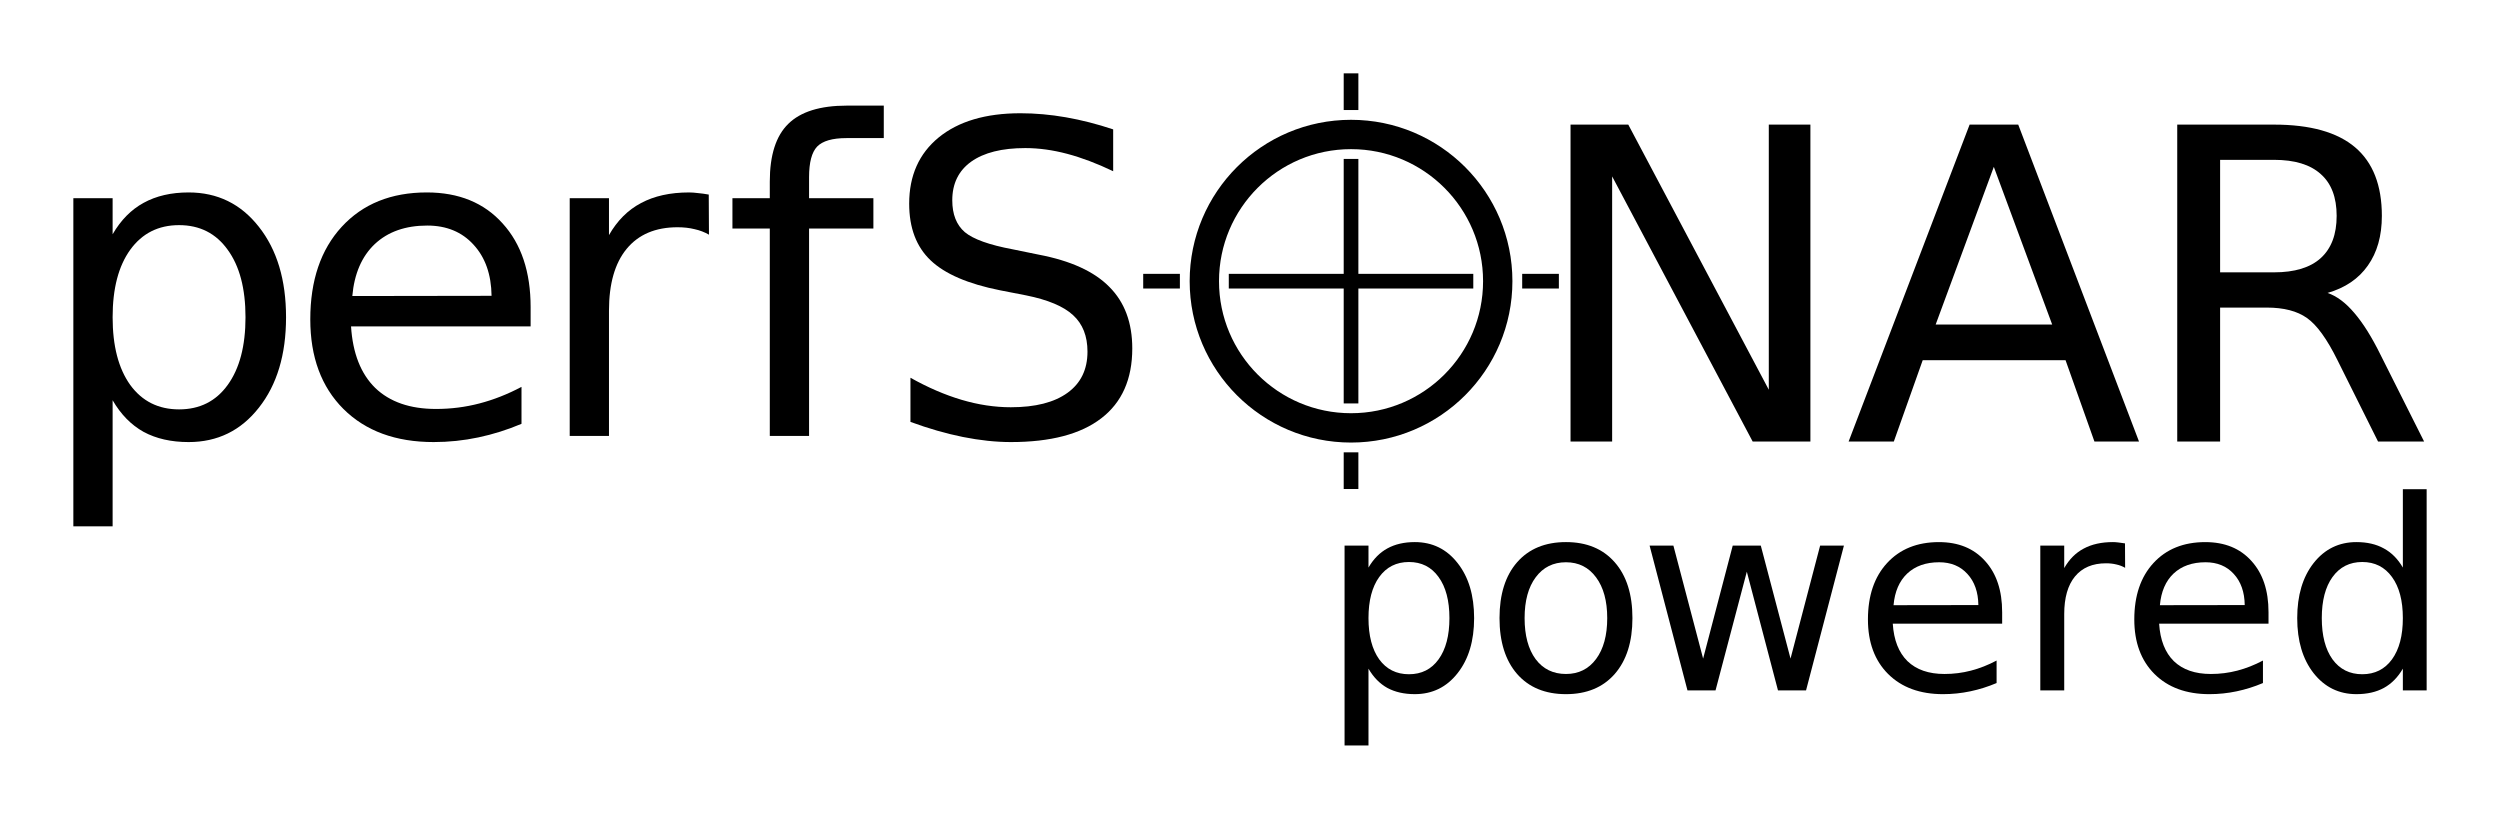
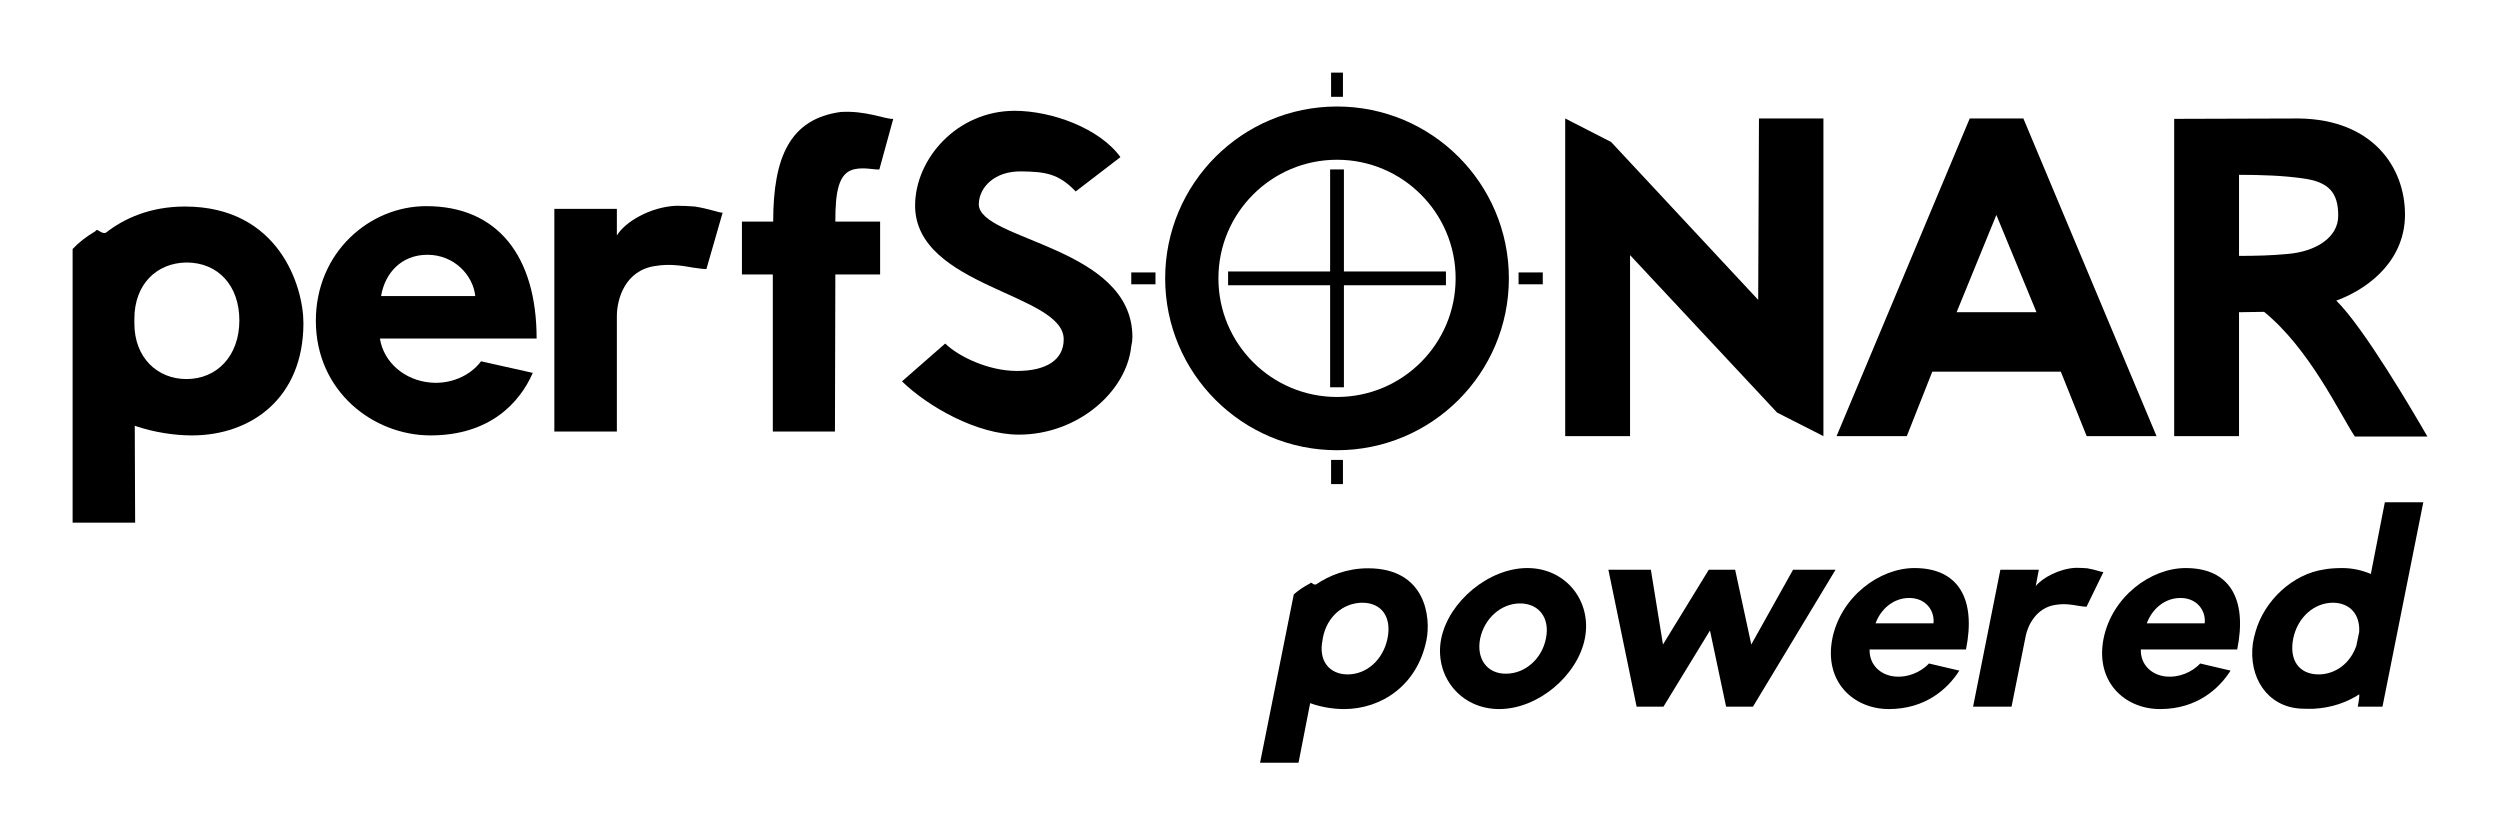
- <svg xmlns="http://www.w3.org/2000/svg" width="511.235mm" height="167.446mm" viewBox="0 0 511.235 167.446" version="1.1" id="svg8">
+ <svg xmlns="http://www.w3.org/2000/svg" width="516.411mm" height="172.549mm" viewBox="0 0 516.411 172.549" version="1.1" id="svg8">
  <defs id="defs2" />
-   <g id="layer1" transform="translate(193.7791,-139.5)" style="display:inline">
-     <circle style="opacity:1;fill:none;fill-opacity:1;fill-rule:nonzero;stroke:#000000;stroke-width:6;stroke-linecap:square;stroke-linejoin:miter;stroke-miterlimit:4;stroke-dasharray:none;stroke-dashoffset:0;stroke-opacity:1" id="path3715" cy="197" cx="82.5" r="30" />
-     <path style="fill:none;fill-rule:evenodd;stroke:#000000;stroke-width:3;stroke-linecap:butt;stroke-linejoin:miter;stroke-miterlimit:4;stroke-dasharray:none;stroke-opacity:1" d="m 107.5,197 h -50" id="path4522" />
-     <path style="fill:none;fill-rule:evenodd;stroke:#000000;stroke-width:3;stroke-linecap:butt;stroke-linejoin:miter;stroke-miterlimit:4;stroke-dasharray:none;stroke-opacity:1" d="M 82.5,222 V 172" id="path4522-6" />
-     <path style="fill:none;fill-rule:evenodd;stroke:#000000;stroke-width:3;stroke-linecap:butt;stroke-linejoin:miter;stroke-miterlimit:4;stroke-dasharray:none;stroke-opacity:1" d="M 82.5,239.5 V 232" id="path4522-6-7" />
-     <path style="fill:none;fill-rule:evenodd;stroke:#000000;stroke-width:3;stroke-linecap:butt;stroke-linejoin:miter;stroke-miterlimit:4;stroke-dasharray:none;stroke-opacity:1" d="m 82.5,162 v -7.5" id="path4522-6-7-3" />
-     <path style="fill:none;fill-rule:evenodd;stroke:#000000;stroke-width:3;stroke-linecap:butt;stroke-linejoin:miter;stroke-miterlimit:4;stroke-dasharray:none;stroke-opacity:1" d="m 40,197 h 7.5" id="path4522-6-7-3-5" />
-     <path style="fill:none;fill-rule:evenodd;stroke:#000000;stroke-width:3;stroke-linecap:butt;stroke-linejoin:miter;stroke-miterlimit:4;stroke-dasharray:none;stroke-opacity:1" d="M 117.5,197 H 125" id="path4522-6-7-3-5-6" />
-     <text xml:space="preserve" style="font-style:normal;font-variant:normal;font-weight:normal;font-stretch:normal;font-size:70.556px;line-height:125%;font-family:sans-serif;-inkscape-font-specification:'sans-serif, Normal';font-variant-ligatures:normal;font-variant-caps:normal;font-variant-numeric:normal;font-feature-settings:normal;text-align:start;letter-spacing:0px;word-spacing:0px;writing-mode:lr-tb;text-anchor:start;fill:#000000;fill-opacity:1;stroke:none;stroke-width:0.265px;stroke-linecap:butt;stroke-linejoin:miter;stroke-opacity:1" x="310" y="219.5" id="text4725">
-       <tspan id="tspan4723" x="310" y="281.925" style="stroke-width:0.265px" />
+   <g id="layer1" transform="translate(193.6808,-139.5)" style="display:inline">
+     <circle style="opacity:1;fill:none;fill-opacity:1;fill-rule:nonzero;stroke:#000000;stroke-width:11;stroke-linecap:square;stroke-linejoin:miter;stroke-miterlimit:4;stroke-dasharray:none;stroke-dashoffset:0;stroke-opacity:1" id="path3715" cy="197" cx="82.5" r="30" />
+     <path style="fill:none;fill-rule:evenodd;stroke:#000000;stroke-width:2.846;stroke-linecap:butt;stroke-linejoin:miter;stroke-miterlimit:4;stroke-dasharray:none;stroke-opacity:1" d="m 105,197 -45,0" id="path4522" />
+     <path style="fill:none;fill-rule:evenodd;stroke:#000000;stroke-width:2.846;stroke-linecap:butt;stroke-linejoin:miter;stroke-miterlimit:4;stroke-dasharray:none;stroke-opacity:1" d="m 82.5,219.5 0,-45" id="path4522-6" />
+     <path style="fill:none;fill-rule:evenodd;stroke:#000000;stroke-width:2.449;stroke-linecap:butt;stroke-linejoin:miter;stroke-miterlimit:4;stroke-dasharray:none;stroke-opacity:1" d="m 82.5,239.5 0,-5" id="path4522-6-7" />
+     <path style="fill:none;fill-rule:evenodd;stroke:#000000;stroke-width:2.449;stroke-linecap:butt;stroke-linejoin:miter;stroke-miterlimit:4;stroke-dasharray:none;stroke-opacity:1" d="M 82.5,159.5 82.5,154.5" id="path4522-6-7-3" />
+     <path style="fill:none;fill-rule:evenodd;stroke:#000000;stroke-width:2.449;stroke-linecap:butt;stroke-linejoin:miter;stroke-miterlimit:4;stroke-dasharray:none;stroke-opacity:1" d="m 40,197 5,0" id="path4522-6-7-3-5" />
+     <path style="fill:none;fill-rule:evenodd;stroke:#000000;stroke-width:2.449;stroke-linecap:butt;stroke-linejoin:miter;stroke-miterlimit:4;stroke-dasharray:none;stroke-opacity:1" d="M 120,197 125,197" id="path4522-6-7-3-5-6" />
+     <text xml:space="preserve" style="font-style:normal;font-variant:normal;font-weight:normal;font-stretch:normal;font-size:70.556px;line-height:125%;font-family:sans-serif;-inkscape-font-specification:'sans-serif, Normal';text-align:start;letter-spacing:0px;word-spacing:0px;writing-mode:lr-tb;text-anchor:start;fill:#000000;fill-opacity:1;stroke:none;stroke-width:0.265px;stroke-linecap:butt;stroke-linejoin:miter;stroke-opacity:1" x="310" y="219.5" id="text4725">
+       <tspan id="tspan4723" x="310" y="219.5" style="stroke-width:0.265px" />
    </text>
  </g>
-   <g id="layer3" style="display:inline">
-     <g aria-label="NAR" transform="translate(193.7791,-139.5)" style="font-style:normal;font-variant:normal;font-weight:normal;font-stretch:normal;font-size:88.9px;line-height:125%;font-family:sans-serif;-inkscape-font-specification:'sans-serif, Normal';font-variant-ligatures:normal;font-variant-caps:normal;font-variant-numeric:normal;font-feature-settings:normal;text-align:start;letter-spacing:0px;word-spacing:0px;writing-mode:lr-tb;text-anchor:start;display:inline;fill:#000000;fill-opacity:1;stroke:none;stroke-width:0.265px;stroke-linecap:butt;stroke-linejoin:miter;stroke-opacity:1" id="text4651">
-       <path d="m 127.386,164.981 h 11.807 l 28.736,54.217 v -54.217 h 8.508 v 64.808 h -11.807 l -28.736,-54.217 v 54.217 h -8.508 z" style="font-style:normal;font-variant:normal;font-weight:normal;font-stretch:normal;font-size:88.9px;font-family:'DejaVu Sans';-inkscape-font-specification:'DejaVu Sans, Normal';font-variant-ligatures:normal;font-variant-caps:normal;font-variant-numeric:normal;font-feature-settings:normal;text-align:start;writing-mode:lr-tb;text-anchor:start;stroke-width:0.265px" id="path851" />
-       <path d="m 213.945,173.619 -11.894,32.252 h 23.831 z m -4.949,-8.638 h 9.94 l 24.699,64.808 h -9.116 l -5.904,-16.625 h -29.214 l -5.904,16.625 h -9.246 z" style="font-style:normal;font-variant:normal;font-weight:normal;font-stretch:normal;font-size:88.9px;font-family:'DejaVu Sans';-inkscape-font-specification:'DejaVu Sans, Normal';font-variant-ligatures:normal;font-variant-caps:normal;font-variant-numeric:normal;font-feature-settings:normal;text-align:start;writing-mode:lr-tb;text-anchor:start;stroke-width:0.265px" id="path853" />
-       <path d="m 282.185,199.403 q 2.822,0.955 5.469,4.08 2.691,3.125 5.383,8.595 l 8.899,17.711 h -9.42 l -8.291,-16.625 q -3.212,-6.511 -6.251,-8.638 -2.995,-2.127 -8.204,-2.127 h -9.55 v 27.391 h -8.768 v -64.808 h 19.794 q 11.113,0 16.582,4.645 5.469,4.645 5.469,14.021 0,6.121 -2.865,10.158 -2.822,4.037 -8.248,5.6 z m -21.965,-27.217 v 23.006 h 11.026 q 6.338,0 9.55,-2.908 3.256,-2.952 3.256,-8.638 0,-5.686 -3.256,-8.551 -3.212,-2.908 -9.55,-2.908 z" style="font-style:normal;font-variant:normal;font-weight:normal;font-stretch:normal;font-size:88.9px;font-family:'DejaVu Sans';-inkscape-font-specification:'DejaVu Sans, Normal';font-variant-ligatures:normal;font-variant-caps:normal;font-variant-numeric:normal;font-feature-settings:normal;text-align:start;writing-mode:lr-tb;text-anchor:start;stroke-width:0.265px" id="path855" />
+   <g id="layer3" style="display:inline" transform="translate(5.960504,-8.0654894e-7)">
+     <g transform="translate(187.7203,-139.5)" style="font-style:normal;font-variant:normal;font-weight:normal;font-stretch:normal;font-size:79.729px;line-height:125%;font-family:'Rabbid Highway Sign II';-inkscape-font-specification:'Rabbid Highway Sign II, Normal';text-align:end;letter-spacing:0px;word-spacing:0px;writing-mode:lr-tb;text-anchor:end;display:inline;fill:#000000;fill-opacity:1;stroke:none;stroke-width:0.265px;stroke-linecap:butt;stroke-linejoin:miter;stroke-opacity:1" id="text4651-0">
+       <path d="m -165.924,206.319 0,-0.957 c 0,-7.176 4.624,-11.561 10.763,-11.64 6.538,0 10.923,4.784 10.923,11.959 0,7.335 -4.624,12.119 -10.923,12.119 -5.98,0 -10.763,-4.385 -10.763,-11.481 z m 10.444,-24.158 c -7.176,0 -12.597,2.472 -16.344,5.422 -1.116,0.319 -1.674,-1.116 -2.153,-0.319 -1.913,1.116 -3.508,2.392 -4.704,3.668 l 0,56.528 12.916,0 -0.08,-20.012 c 3.907,1.355 8.212,1.993 11.8,1.993 12.278,0 23.042,-7.734 23.042,-23.201 0,-7.495 -5.023,-24.078 -24.477,-24.078 z" style="font-style:normal;font-variant:normal;font-weight:normal;font-stretch:normal;font-size:79.729px;line-height:125%;font-family:'Rabbid Highway Sign II';-inkscape-font-specification:'Rabbid Highway Sign II, Normal';text-align:end;writing-mode:lr-tb;text-anchor:end" id="path3446" />
+       <path d="m -114.965,200.658 c 0.797,-4.784 4.226,-8.531 9.567,-8.531 5.661,0 9.488,4.385 9.886,8.531 l -19.454,0 z m 20.65,13.474 c -2.312,3.109 -6.458,4.784 -10.524,4.385 -5.182,-0.478 -9.567,-4.066 -10.365,-9.089 l 32.37,0 c 0,-16.903 -7.973,-27.347 -22.802,-27.347 -11.72,0 -22.802,9.567 -22.802,23.679 0,14.59 11.88,23.679 23.679,23.679 12.358,0 18.497,-6.857 21.128,-12.916 l -10.684,-2.392 z" style="font-style:normal;font-variant:normal;font-weight:normal;font-stretch:normal;font-size:79.729px;line-height:125%;font-family:'Rabbid Highway Sign II';-inkscape-font-specification:'Rabbid Highway Sign II, Normal';text-align:end;writing-mode:lr-tb;text-anchor:end" id="path3448" />
+       <path d="m -66.259,182.639 -12.916,0 0,46.004 12.916,0 0,-23.839 c 0,-3.508 1.674,-9.488 7.973,-10.365 2.87,-0.478 5.422,-0.08 7.654,0.319 1.116,0.159 2.073,0.319 2.87,0.319 l 3.349,-11.64 c -0.797,0 -2.711,-0.797 -5.74,-1.276 -1.116,-0.08 -2.392,-0.159 -3.827,-0.159 -5.422,0.239 -10.604,3.349 -12.278,6.139 l 0,-5.501 z" style="font-style:normal;font-variant:normal;font-weight:normal;font-stretch:normal;font-size:79.729px;line-height:125%;font-family:'Rabbid Highway Sign II';-inkscape-font-specification:'Rabbid Highway Sign II, Normal';text-align:end;writing-mode:lr-tb;text-anchor:end" id="path3450" />
+       <path d="m -33.965,185.27 -6.458,0 0,10.923 6.378,0 0,32.45 12.836,0 0.08,-32.45 9.249,0 0,-10.923 -9.249,0 c 0,-5.9 0.558,-10.205 4.066,-10.843 1.993,-0.399 3.986,0.159 5.023,0.08 l 2.87,-10.444 c -1.674,0.08 -5.581,-1.754 -10.843,-1.435 -10.444,1.435 -13.953,9.249 -13.953,22.643 z" style="font-style:normal;font-variant:normal;font-weight:normal;font-stretch:normal;font-size:79.729px;line-height:125%;font-family:'Rabbid Highway Sign II';-inkscape-font-specification:'Rabbid Highway Sign II, Normal';text-align:end;writing-mode:lr-tb;text-anchor:end" id="path3452" />
+       <path d="m 28.513,179.051 9.249,-7.096 c -4.385,-6.059 -14.351,-9.567 -21.846,-9.567 -11.88,0 -20.57,9.886 -20.57,19.613 0.08,16.823 30.696,18.098 30.696,27.586 0,4.305 -3.668,6.538 -9.647,6.538 -5.9,0 -12.039,-2.95 -14.83,-5.661 l -8.93,7.813 c 5.342,5.182 15.467,11.003 24.158,11.003 12.119,0 22.244,-8.85 23.201,-18.258 0.159,-0.638 0.239,-1.276 0.239,-1.913 0,-18.736 -31.732,-19.932 -31.732,-27.427 0.08,-3.588 3.349,-6.857 8.77,-6.777 4.704,0.08 7.654,0.319 11.242,4.146 z" style="font-style:normal;font-variant:normal;font-weight:normal;font-stretch:normal;font-size:79.729px;line-height:125%;font-family:'Rabbid Highway Sign II';-inkscape-font-specification:'Rabbid Highway Sign II, Normal';text-align:end;writing-mode:lr-tb;text-anchor:end" id="path3454" />
    </g>
-     <g aria-label="perfS" transform="translate(193.7791,-139.5)" style="font-style:normal;font-variant:normal;font-weight:normal;font-stretch:normal;font-size:88.9px;line-height:125%;font-family:'DejaVu Sans';-inkscape-font-specification:'DejaVu Sans, Normal';font-variant-ligatures:normal;font-variant-caps:normal;font-variant-numeric:normal;font-feature-settings:normal;text-align:end;letter-spacing:0px;word-spacing:0px;writing-mode:lr-tb;text-anchor:end;display:inline;fill:#000000;fill-opacity:1;stroke:none;stroke-width:0.265px;stroke-linecap:butt;stroke-linejoin:miter;stroke-opacity:1" id="text4651-0">
-       <path d="m -170.749,221.35 v 25.784 h -8.031 v -67.109 h 8.031 v 7.379 q 2.518,-4.341 6.338,-6.424 3.863,-2.127 9.203,-2.127 8.855,0 14.368,7.032 5.556,7.032 5.556,18.492 0,11.46 -5.556,18.492 -5.513,7.032 -14.368,7.032 -5.339,0 -9.203,-2.084 -3.82,-2.127 -6.338,-6.468 z m 27.174,-16.973 q 0,-8.812 -3.646,-13.804 -3.603,-5.035 -9.94,-5.035 -6.338,0 -9.984,5.035 -3.603,4.992 -3.603,13.804 0,8.812 3.603,13.847 3.646,4.992 9.984,4.992 6.338,0 9.94,-4.992 3.646,-5.035 3.646,-13.847 z" id="path840" />
-       <path d="m -85.27,202.337 v 3.907 H -121.994 q 0.521,8.248 4.949,12.588 4.471,4.297 12.415,4.297 4.601,0 8.899,-1.129 4.341,-1.129 8.595,-3.386 v 7.553 q -4.297,1.823 -8.812,2.778 -4.514,0.955 -9.159,0.955 -11.633,0 -18.448,-6.772 -6.772,-6.772 -6.772,-18.318 0,-11.937 6.424,-18.926 6.468,-7.032 17.407,-7.032 9.81,0 15.497,6.338 5.73,6.294 5.73,17.146 z m -7.987,-2.344 q -0.087,-6.555 -3.69,-10.461 -3.559,-3.907 -9.463,-3.907 -6.685,0 -10.722,3.777 -3.994,3.777 -4.601,10.635 z" id="path842" />
-       <path d="m -48.8,187.492 q -1.346,-0.781 -2.952,-1.129 -1.563,-0.391 -3.473,-0.391 -6.772,0 -10.418,4.428 -3.603,4.384 -3.603,12.632 v 25.611 h -8.031 v -48.617 h 8.031 v 7.553 q 2.518,-4.428 6.555,-6.555 4.037,-2.17 9.81,-2.17 0.825,0 1.823,0.13 0.998,0.087 2.214,0.304 z" id="path844" />
-       <path d="m -13.05,161.099 v 6.641 h -7.64 q -4.297,0 -5.99,1.736 -1.65,1.736 -1.65,6.251 v 4.297 h 13.153 v 6.207 h -13.153 v 42.41 h -8.031 v -42.41 h -7.64 v -6.207 h 7.64 v -3.386 q 0,-8.117 3.777,-11.807 3.777,-3.733 11.981,-3.733 z" id="path846" />
-       <path d="m 33.858,165.961 v 8.551 q -4.992,-2.387 -9.42,-3.559 -4.428,-1.172 -8.551,-1.172 -7.162,0 -11.069,2.778 -3.863,2.778 -3.863,7.9 0,4.297 2.561,6.511 2.604,2.17 9.81,3.516 l 5.296,1.085 q 9.81,1.867 14.455,6.598 4.688,4.688 4.688,12.588 0,9.42 -6.338,14.281 -6.294,4.862 -18.492,4.862 -4.601,0 -9.81,-1.042 -5.166,-1.042 -10.722,-3.082 v -9.029 q 5.339,2.995 10.461,4.514 5.122,1.519 10.071,1.519 7.51,0 11.59,-2.952 4.08,-2.952 4.08,-8.421 0,-4.775 -2.952,-7.466 -2.908,-2.691 -9.593,-4.037 l -5.339,-1.042 q -9.81,-1.953 -14.194,-6.121 -4.384,-4.167 -4.384,-11.59 0,-8.595 6.034,-13.543 6.077,-4.949 16.712,-4.949 4.558,0 9.289,0.825 4.731,0.825 9.68,2.474 z" id="path848" />
+     <g style="font-style:normal;font-variant:normal;font-weight:normal;font-stretch:normal;font-size:88.9px;line-height:125%;font-family:sans-serif;-inkscape-font-specification:'sans-serif, Normal';text-align:start;letter-spacing:0px;word-spacing:0px;writing-mode:lr-tb;text-anchor:start;display:inline;fill:#000000;fill-opacity:1;stroke:none;stroke-width:0.265px;stroke-linecap:butt;stroke-linejoin:miter;stroke-opacity:1" id="text4651">
+       <path d="m 317.356,90.089 13.394,0 0,-37.392 30.376,32.529 9.567,4.863 0,-65.616 -13.315,0 -0.159,37.472 -30.376,-32.609 -9.488,-4.863 0,65.616 z" style="font-style:normal;font-variant:normal;font-weight:normal;font-stretch:normal;font-size:79.728px;font-family:'Rabbid Highway Sign II';-inkscape-font-specification:'Rabbid Highway Sign II, Normal';text-align:start;writing-mode:lr-tb;text-anchor:start;stroke-width:0.265px" id="path3439" />
+       <path d="m 411.997,24.473 -11.082,0 -27.506,65.616 14.51,0 5.262,-13.315 26.549,0 5.342,13.315 14.431,0 -27.506,-65.616 z m 2.711,40.023 -16.504,0 8.212,-20.091 8.292,20.091 z" style="font-style:normal;font-variant:normal;font-weight:normal;font-stretch:normal;font-size:79.728px;font-family:'Rabbid Highway Sign II';-inkscape-font-specification:'Rabbid Highway Sign II, Normal';text-align:start;writing-mode:lr-tb;text-anchor:start;stroke-width:0.265px" id="path3441" />
+       <path d="m 443.149,24.553 0,65.536 13.394,0 0,-25.593 c 1.515,0 3.349,-0.08 5.182,-0.08 9.408,7.654 15.627,21.048 18.736,25.752 l 14.989,0 c -3.03,-5.262 -13.235,-22.643 -18.816,-28.064 7.494,-2.79 14.192,-8.85 14.192,-17.779 0,-9.727 -6.617,-19.613 -21.845,-19.852 l -25.832,0.08 z m 13.394,28.303 0,-16.743 c 4.624,0 9.089,0.159 13.075,0.718 5.501,0.718 7.415,2.95 7.415,7.734 0,4.544 -4.704,7.415 -10.444,7.893 -3.269,0.319 -6.697,0.399 -10.046,0.399 z" style="font-style:normal;font-variant:normal;font-weight:normal;font-stretch:normal;font-size:79.728px;font-family:'Rabbid Highway Sign II';-inkscape-font-specification:'Rabbid Highway Sign II, Normal';text-align:start;writing-mode:lr-tb;text-anchor:start;stroke-width:0.265px" id="path3443" />
    </g>
  </g>
-   <g id="layer2" style="display:inline" transform="translate(8.931085,14.99999)">
-     <g aria-label="powered" style="font-style:normal;font-variant:normal;font-weight:normal;font-stretch:normal;font-size:70.556px;line-height:125%;font-family:sans-serif;-inkscape-font-specification:'sans-serif, Normal';font-variant-ligatures:normal;font-variant-caps:normal;font-variant-numeric:normal;font-feature-settings:normal;text-align:start;letter-spacing:0px;word-spacing:0px;writing-mode:lr-tb;text-anchor:start;fill:#000000;fill-opacity:1;stroke:none;stroke-width:0.265px;stroke-linecap:butt;stroke-linejoin:miter;stroke-opacity:1" id="text4651-0-4">
-       <path d="m 270.916,121.74 v 15.706 h -4.892 V 96.568 h 4.892 v 4.495 q 1.534,-2.644 3.86,-3.913 2.353,-1.296 5.606,-1.296 5.394,0 8.752,4.283 3.384,4.283 3.384,11.264 0,6.98 -3.384,11.264 -3.358,4.283 -8.752,4.283 -3.252,0 -5.606,-1.269 -2.327,-1.296 -3.86,-3.94 z m 16.552,-10.338 q 0,-5.368 -2.221,-8.408 -2.195,-3.067 -6.055,-3.067 -3.86,0 -6.081,3.067 -2.195,3.041 -2.195,8.408 0,5.368 2.195,8.435 2.221,3.041 6.081,3.041 3.86,0 6.055,-3.041 2.221,-3.067 2.221,-8.435 z" style="font-style:normal;font-variant:normal;font-weight:normal;font-stretch:normal;font-size:54.151px;font-family:'DejaVu Sans';-inkscape-font-specification:'DejaVu Sans, Normal';font-variant-ligatures:normal;font-variant-caps:normal;font-variant-numeric:normal;font-feature-settings:normal;text-align:start;writing-mode:lr-tb;text-anchor:start;stroke-width:0.265px" id="path858" />
-       <path d="m 311.302,99.979 q -3.913,0 -6.187,3.067 -2.274,3.041 -2.274,8.355 0,5.315 2.247,8.382 2.274,3.041 6.214,3.041 3.887,0 6.161,-3.067 2.274,-3.067 2.274,-8.355 0,-5.262 -2.274,-8.329 -2.274,-3.094 -6.161,-3.094 z m 0,-4.125 q 6.346,0 9.968,4.125 3.622,4.125 3.622,11.423 0,7.271 -3.622,11.423 -3.622,4.125 -9.968,4.125 -6.372,0 -9.995,-4.125 -3.596,-4.151 -3.596,-11.423 0,-7.298 3.596,-11.423 3.622,-4.125 9.995,-4.125 z" style="font-style:normal;font-variant:normal;font-weight:normal;font-stretch:normal;font-size:54.151px;font-family:'DejaVu Sans';-inkscape-font-specification:'DejaVu Sans, Normal';font-variant-ligatures:normal;font-variant-caps:normal;font-variant-numeric:normal;font-feature-settings:normal;text-align:start;writing-mode:lr-tb;text-anchor:start;stroke-width:0.265px" id="path860" />
-       <path d="m 328.401,96.568 h 4.865 l 6.081,23.11 6.055,-23.11 h 5.738 l 6.081,23.11 6.055,-23.11 h 4.865 l -7.747,29.614 h -5.738 l -6.372,-24.273 -6.399,24.273 h -5.738 z" style="font-style:normal;font-variant:normal;font-weight:normal;font-stretch:normal;font-size:54.151px;font-family:'DejaVu Sans';-inkscape-font-specification:'DejaVu Sans, Normal';font-variant-ligatures:normal;font-variant-caps:normal;font-variant-numeric:normal;font-feature-settings:normal;text-align:start;writing-mode:lr-tb;text-anchor:start;stroke-width:0.265px" id="path862" />
-       <path d="m 400.498,110.159 v 2.38 h -22.369 q 0.317,5.024 3.014,7.668 2.723,2.618 7.562,2.618 2.803,0 5.42,-0.687 2.644,-0.687 5.235,-2.062 v 4.601 q -2.618,1.111 -5.368,1.692 -2.75,0.582 -5.579,0.582 -7.086,0 -11.237,-4.125 -4.125,-4.125 -4.125,-11.158 0,-7.271 3.913,-11.528 3.94,-4.283 10.603,-4.283 5.976,0 9.439,3.86 3.49,3.834 3.49,10.444 z m -4.865,-1.428 q -0.053,-3.993 -2.248,-6.372 -2.168,-2.38 -5.764,-2.38 -4.072,0 -6.531,2.3 -2.433,2.3 -2.803,6.478 z" style="font-style:normal;font-variant:normal;font-weight:normal;font-stretch:normal;font-size:54.151px;font-family:'DejaVu Sans';-inkscape-font-specification:'DejaVu Sans, Normal';font-variant-ligatures:normal;font-variant-caps:normal;font-variant-numeric:normal;font-feature-settings:normal;text-align:start;writing-mode:lr-tb;text-anchor:start;stroke-width:0.265px" id="path864" />
-       <path d="m 425.644,101.116 q -0.82,-0.476 -1.798,-0.687 -0.952,-0.238 -2.115,-0.238 -4.125,0 -6.346,2.697 -2.195,2.671 -2.195,7.694 v 15.6 h -4.892 V 96.568 h 4.892 v 4.601 q 1.534,-2.697 3.993,-3.993 2.459,-1.322 5.976,-1.322 0.502,0 1.111,0.079 0.608,0.053 1.348,0.185 z" style="font-style:normal;font-variant:normal;font-weight:normal;font-stretch:normal;font-size:54.151px;font-family:'DejaVu Sans';-inkscape-font-specification:'DejaVu Sans, Normal';font-variant-ligatures:normal;font-variant-caps:normal;font-variant-numeric:normal;font-feature-settings:normal;text-align:start;writing-mode:lr-tb;text-anchor:start;stroke-width:0.265px" id="path866" />
-       <path d="m 454.967,110.159 v 2.38 h -22.369 q 0.317,5.024 3.014,7.668 2.723,2.618 7.562,2.618 2.803,0 5.42,-0.687 2.644,-0.687 5.235,-2.062 v 4.601 q -2.618,1.111 -5.368,1.692 -2.75,0.582 -5.579,0.582 -7.086,0 -11.237,-4.125 -4.125,-4.125 -4.125,-11.158 0,-7.271 3.913,-11.528 3.94,-4.283 10.603,-4.283 5.976,0 9.439,3.86 3.49,3.834 3.49,10.444 z m -4.865,-1.428 q -0.053,-3.993 -2.248,-6.372 -2.168,-2.38 -5.764,-2.38 -4.072,0 -6.531,2.3 -2.433,2.3 -2.803,6.478 z" style="font-style:normal;font-variant:normal;font-weight:normal;font-stretch:normal;font-size:54.151px;font-family:'DejaVu Sans';-inkscape-font-specification:'DejaVu Sans, Normal';font-variant-ligatures:normal;font-variant-caps:normal;font-variant-numeric:normal;font-feature-settings:normal;text-align:start;writing-mode:lr-tb;text-anchor:start;stroke-width:0.265px" id="path868" />
-       <path d="M 482.439,101.063 V 85.04 h 4.865 v 41.142 h -4.865 v -4.442 q -1.534,2.644 -3.887,3.94 -2.327,1.269 -5.606,1.269 -5.368,0 -8.752,-4.283 -3.358,-4.283 -3.358,-11.264 0,-6.98 3.358,-11.264 3.384,-4.283 8.752,-4.283 3.279,0 5.606,1.296 2.353,1.269 3.887,3.913 z m -16.579,10.338 q 0,5.368 2.195,8.435 2.221,3.041 6.081,3.041 3.86,0 6.081,-3.041 2.221,-3.067 2.221,-8.435 0,-5.368 -2.221,-8.408 -2.221,-3.067 -6.081,-3.067 -3.86,0 -6.081,3.067 -2.195,3.041 -2.195,8.408 z" style="font-style:normal;font-variant:normal;font-weight:normal;font-stretch:normal;font-size:54.151px;font-family:'DejaVu Sans';-inkscape-font-specification:'DejaVu Sans, Normal';font-variant-ligatures:normal;font-variant-caps:normal;font-variant-numeric:normal;font-feature-settings:normal;text-align:start;writing-mode:lr-tb;text-anchor:start;stroke-width:0.265px" id="path870" />
+   <g id="layer2" style="display:inline" transform="translate(8.832844,14.99999)">
+     <g style="font-style:normal;font-variant:normal;font-weight:normal;font-stretch:normal;font-size:69.144px;line-height:125%;font-family:sans-serif;-inkscape-font-specification:'sans-serif, Normal';text-align:start;letter-spacing:0px;word-spacing:0px;writing-mode:lr-tb;text-anchor:start;fill:#000000;fill-opacity:1;stroke:none;stroke-width:0.265px;stroke-linecap:butt;stroke-linejoin:miter;stroke-opacity:1" id="text4651-0-4">
+       <path d="m 264.349,117.247 0.098,-0.588 c 0.883,-4.413 4.266,-7.11 8.091,-7.159 4.021,0 6.13,2.942 5.247,7.355 -0.932,4.511 -4.364,7.453 -8.238,7.453 -3.678,0 -6.08,-2.697 -5.198,-7.061 z m 9.415,-14.858 c -4.413,0 -8.091,1.52 -10.739,3.334 -0.736,0.196 -0.883,-0.686 -1.275,-0.196 -1.324,0.687 -2.452,1.471 -3.334,2.256 l -6.963,34.767 7.944,0 2.403,-12.308 c 2.256,0.834 4.806,1.226 7.012,1.226 7.552,0 15.103,-4.756 17.016,-14.27 0.932,-4.609 -0.098,-14.809 -12.063,-14.809 z" style="font-style:italic;font-variant:normal;font-weight:normal;font-stretch:normal;font-size:49.036px;font-family:'Rabbid Highway Sign II';-inkscape-font-specification:'Rabbid Highway Sign II, Normal';text-align:end;writing-mode:lr-tb;text-anchor:end;stroke-width:0.265px" id="path3424" />
+       <path d="m 296.915,116.903 c 0.883,-4.217 4.364,-7.257 8.238,-7.257 3.923,0 6.228,3.04 5.345,7.257 -0.834,4.217 -4.315,7.257 -8.238,7.257 -3.874,0.049 -6.179,-3.04 -5.345,-7.257 z m -8.042,0 c -1.52,7.65 3.923,14.564 11.965,14.564 8.042,0 16.182,-6.914 17.702,-14.564 1.52,-7.601 -3.825,-14.564 -11.867,-14.564 -7.993,0 -16.231,6.914 -17.8,14.564 z" style="font-style:italic;font-variant:normal;font-weight:normal;font-stretch:normal;font-size:49.036px;font-family:'Rabbid Highway Sign II';-inkscape-font-specification:'Rabbid Highway Sign II, Normal';text-align:end;writing-mode:lr-tb;text-anchor:end;stroke-width:0.265px" id="path3426" />
+       <path d="m 334.776,130.977 9.611,-15.741 3.334,15.741 5.541,0 17.065,-28.294 -8.777,0 -8.63,15.446 -3.334,-15.446 -5.443,0 -9.464,15.446 -2.501,-15.446 -8.777,0 5.835,28.294 5.541,0 z" style="font-style:italic;font-variant:normal;font-weight:normal;font-stretch:normal;font-size:49.036px;font-family:'Rabbid Highway Sign II';-inkscape-font-specification:'Rabbid Highway Sign II, Normal';text-align:end;writing-mode:lr-tb;text-anchor:end;stroke-width:0.265px" id="path3428" />
+       <path d="m 378.586,113.765 c 1.079,-2.942 3.678,-5.247 6.963,-5.247 3.482,0 5.296,2.697 5.002,5.247 l -11.965,0 z m 11.033,8.287 c -1.765,1.912 -4.56,2.942 -7.012,2.697 -3.089,-0.294 -5.345,-2.501 -5.247,-5.59 l 19.909,0 c 2.109,-10.396 -1.52,-16.819 -10.641,-16.819 -7.208,0 -15.201,5.884 -16.966,14.564 -1.765,8.974 4.413,14.564 11.671,14.564 7.601,0 12.21,-4.217 14.564,-7.944 l -6.277,-1.471 z" style="font-style:italic;font-variant:normal;font-weight:normal;font-stretch:normal;font-size:49.036px;font-family:'Rabbid Highway Sign II';-inkscape-font-specification:'Rabbid Highway Sign II, Normal';text-align:end;writing-mode:lr-tb;text-anchor:end;stroke-width:0.265px" id="path3430" />
+       <path d="m 412.316,102.683 -7.944,0 -5.639,28.294 7.944,0 2.942,-14.662 c 0.441,-2.158 2.207,-5.835 6.179,-6.375 1.814,-0.294 3.334,-0.049 4.658,0.196 0.686,0.098 1.226,0.196 1.716,0.196 l 3.482,-7.159 c -0.49,0 -1.569,-0.49 -3.334,-0.785 -0.687,-0.049 -1.471,-0.098 -2.354,-0.098 -3.383,0.147 -6.914,2.06 -8.287,3.776 l 0.637,-3.383 z" style="font-style:italic;font-variant:normal;font-weight:normal;font-stretch:normal;font-size:49.036px;font-family:'Rabbid Highway Sign II';-inkscape-font-specification:'Rabbid Highway Sign II, Normal';text-align:end;writing-mode:lr-tb;text-anchor:end;stroke-width:0.265px" id="path3432" />
+       <path d="m 434.613,113.765 c 1.079,-2.942 3.678,-5.247 6.963,-5.247 3.482,0 5.296,2.697 5.002,5.247 l -11.965,0 z m 11.033,8.287 c -1.765,1.912 -4.56,2.942 -7.012,2.697 -3.089,-0.294 -5.345,-2.501 -5.247,-5.59 l 19.909,0 c 2.109,-10.396 -1.52,-16.819 -10.641,-16.819 -7.208,0 -15.201,5.884 -16.966,14.564 -1.765,8.974 4.413,14.564 11.671,14.564 7.601,0 12.21,-4.217 14.564,-7.944 l -6.277,-1.471 z" style="font-style:italic;font-variant:normal;font-weight:normal;font-stretch:normal;font-size:49.036px;font-family:'Rabbid Highway Sign II';-inkscape-font-specification:'Rabbid Highway Sign II, Normal';text-align:end;writing-mode:lr-tb;text-anchor:end;stroke-width:0.265px" id="path3434" />
+       <path d="m 464.862,116.903 c 0.932,-4.462 4.364,-7.404 8.238,-7.404 3.433,0.049 5.59,2.354 5.394,6.031 l -0.588,2.844 c -1.226,3.629 -4.315,5.933 -7.797,5.933 -4.021,0 -6.13,-2.942 -5.247,-7.404 z m 26.872,-28.147 -7.944,0 -2.893,14.809 c -1.814,-0.785 -3.874,-1.226 -5.884,-1.226 -1.422,0 -2.795,0.098 -3.776,0.294 -6.473,0.932 -12.357,6.424 -14.171,12.896 -0.245,0.785 -0.392,1.569 -0.539,2.354 -0.932,7.061 2.991,13.044 9.758,13.485 0.932,0.049 1.814,0.049 2.648,0.049 3.923,-0.196 7.061,-1.373 9.562,-2.991 0.098,0.539 -0.245,2.207 -0.294,2.55 l 5.1,0 8.434,-42.22 z" style="font-style:italic;font-variant:normal;font-weight:normal;font-stretch:normal;font-size:49.036px;font-family:'Rabbid Highway Sign II';-inkscape-font-specification:'Rabbid Highway Sign II, Normal';text-align:end;writing-mode:lr-tb;text-anchor:end;stroke-width:0.265px" id="path3436" />
    </g>
-     <text xml:space="preserve" style="font-style:normal;font-variant:normal;font-weight:normal;font-stretch:normal;font-size:70.556px;line-height:125%;font-family:sans-serif;-inkscape-font-specification:'sans-serif, Normal';font-variant-ligatures:normal;font-variant-caps:normal;font-variant-numeric:normal;font-feature-settings:normal;text-align:start;letter-spacing:0px;word-spacing:0px;writing-mode:lr-tb;text-anchor:start;fill:#000000;fill-opacity:1;stroke:none;stroke-width:0.265px;stroke-linecap:butt;stroke-linejoin:miter;stroke-opacity:1" x="363.988" y="-165.556" id="text6229">
-       <tspan id="tspan6227" x="363.988" y="-103.131" style="stroke-width:0.265px" />
+     <text xml:space="preserve" style="font-style:normal;font-variant:normal;font-weight:normal;font-stretch:normal;font-size:70.556px;line-height:125%;font-family:sans-serif;-inkscape-font-specification:'sans-serif, Normal';text-align:start;letter-spacing:0px;word-spacing:0px;writing-mode:lr-tb;text-anchor:start;fill:#000000;fill-opacity:1;stroke:none;stroke-width:0.265px;stroke-linecap:butt;stroke-linejoin:miter;stroke-opacity:1" x="363.988" y="-165.556" id="text6229">
+       <tspan id="tspan6227" x="363.988" y="-165.556" style="stroke-width:0.265px" />
+     </text>
+     <text xml:space="preserve" style="font-style:normal;font-variant:normal;font-weight:normal;font-stretch:normal;font-size:70.556px;line-height:125%;font-family:sans-serif;-inkscape-font-specification:'sans-serif, Normal';text-align:start;letter-spacing:0px;word-spacing:0px;writing-mode:lr-tb;text-anchor:start;fill:#000000;fill-opacity:1;stroke:none;stroke-width:0.265px;stroke-linecap:butt;stroke-linejoin:miter;stroke-opacity:1" x="557.348" y="80" id="text842">
+       <tspan id="tspan840" x="557.348" y="80" style="stroke-width:0.265px" />
+     </text>
+     <text xml:space="preserve" style="font-style:normal;font-variant:normal;font-weight:normal;font-stretch:normal;font-size:70.556px;line-height:125%;font-family:sans-serif;-inkscape-font-specification:'sans-serif, Normal';text-align:start;letter-spacing:0px;word-spacing:0px;writing-mode:lr-tb;text-anchor:start;fill:#000000;fill-opacity:1;stroke:none;stroke-width:0.265px;stroke-linecap:butt;stroke-linejoin:miter;stroke-opacity:1" x="403.326" y="-263.632" id="text846">
+       <tspan id="tspan844" x="403.326" y="-263.632" style="stroke-width:0.265px" />
    </text>
  </g>
</svg>
